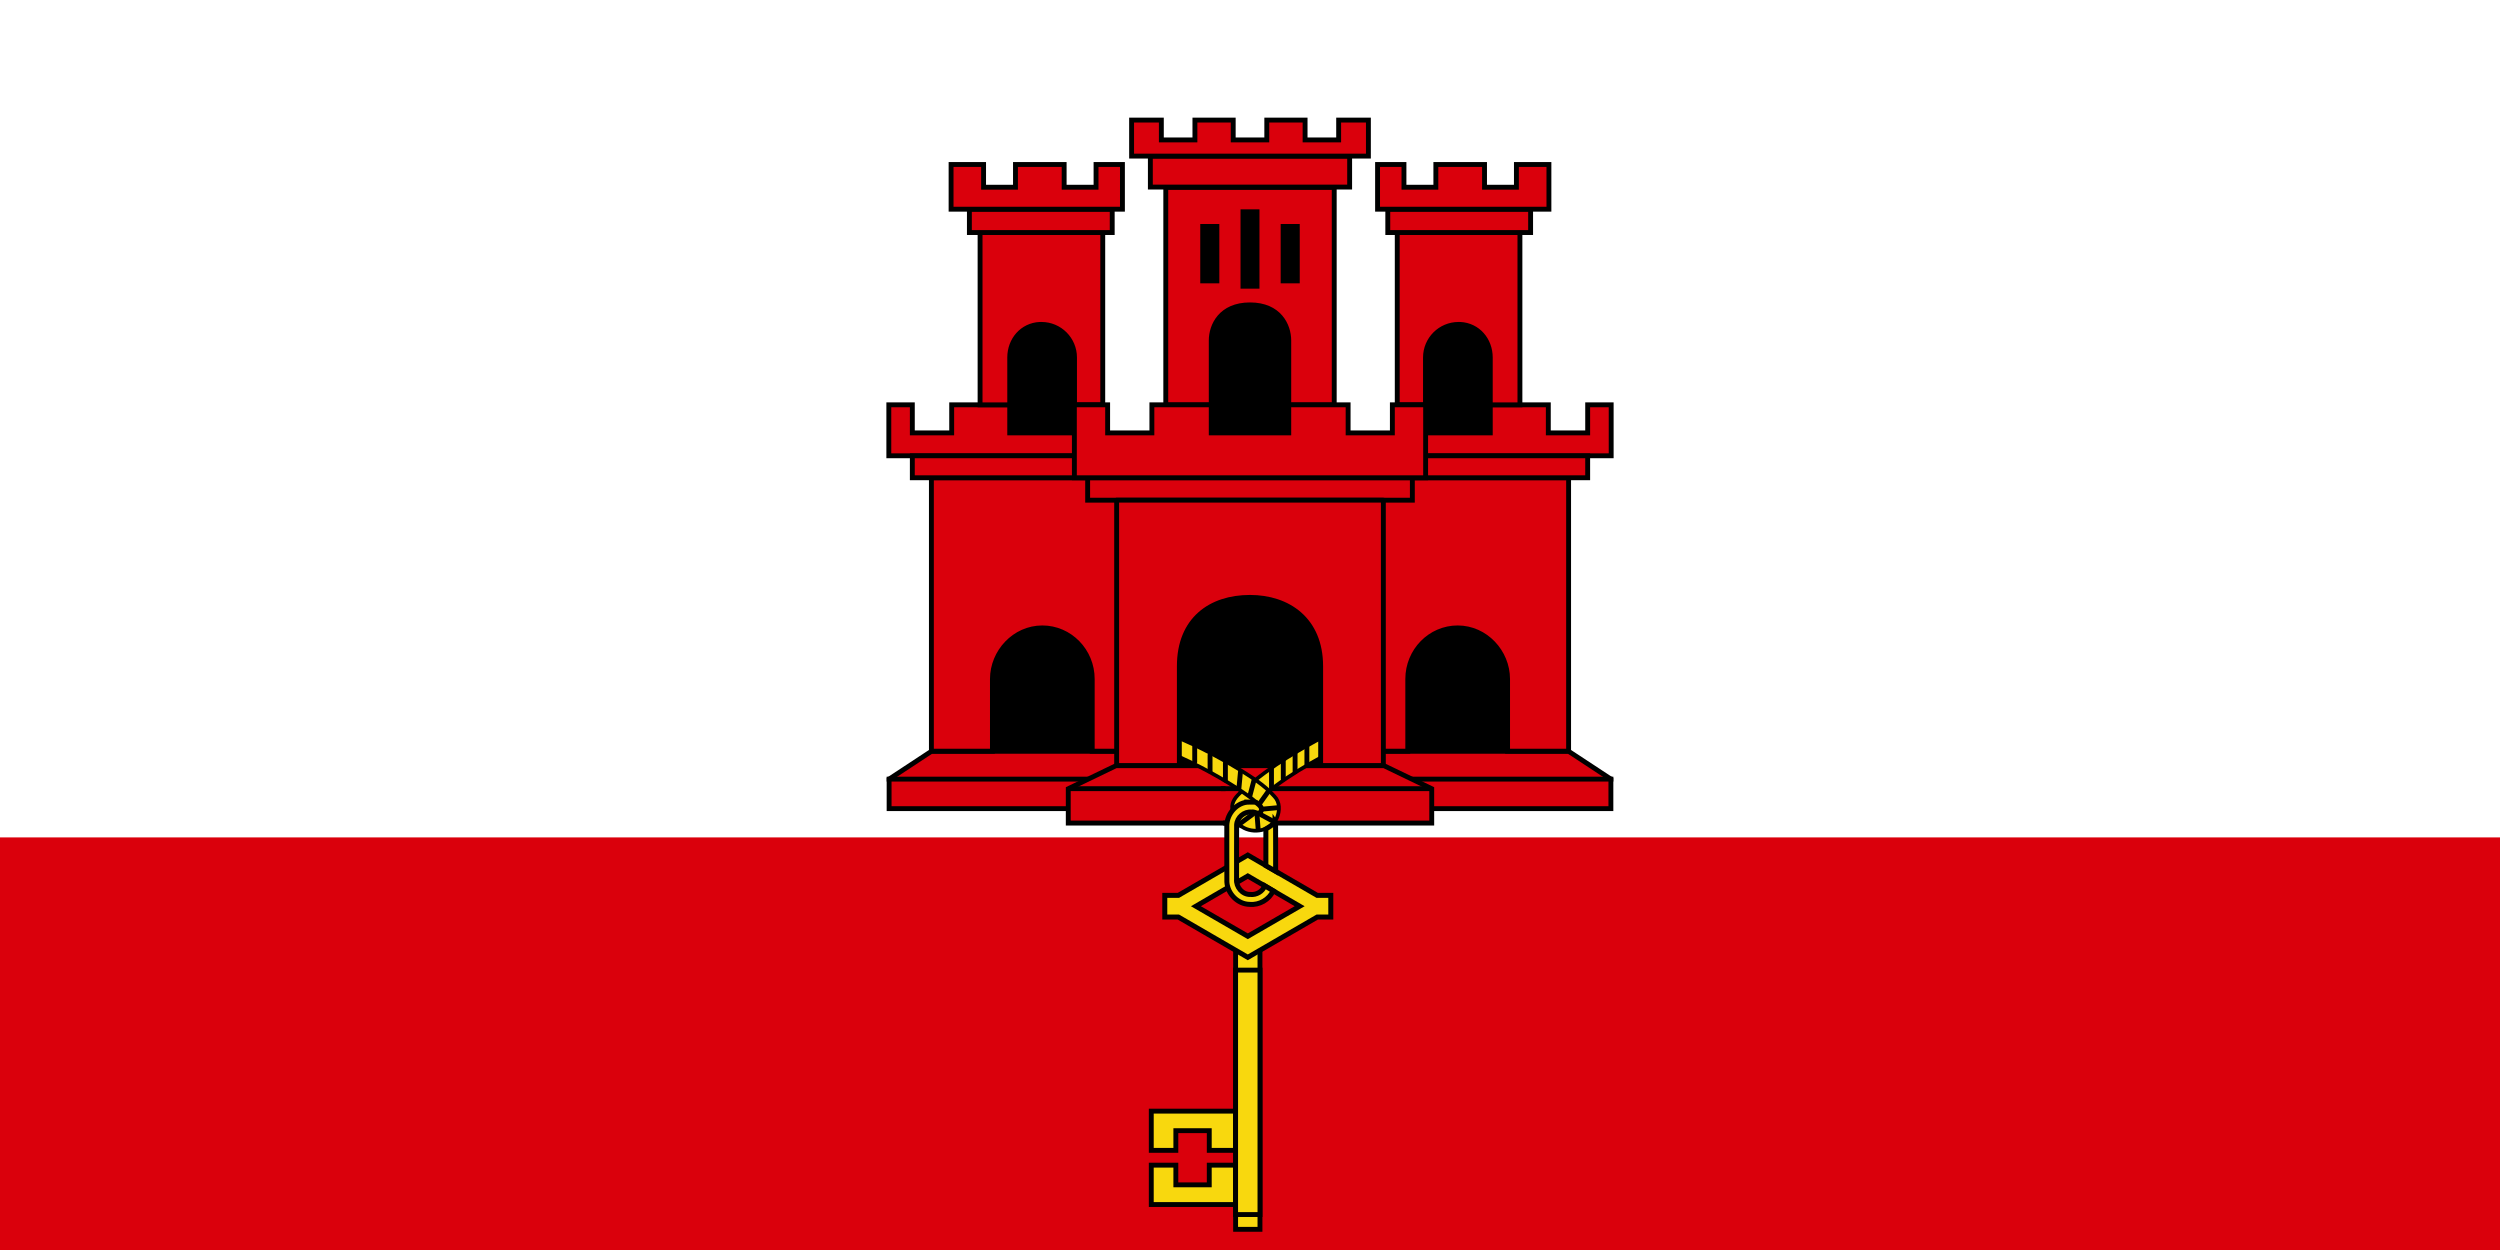
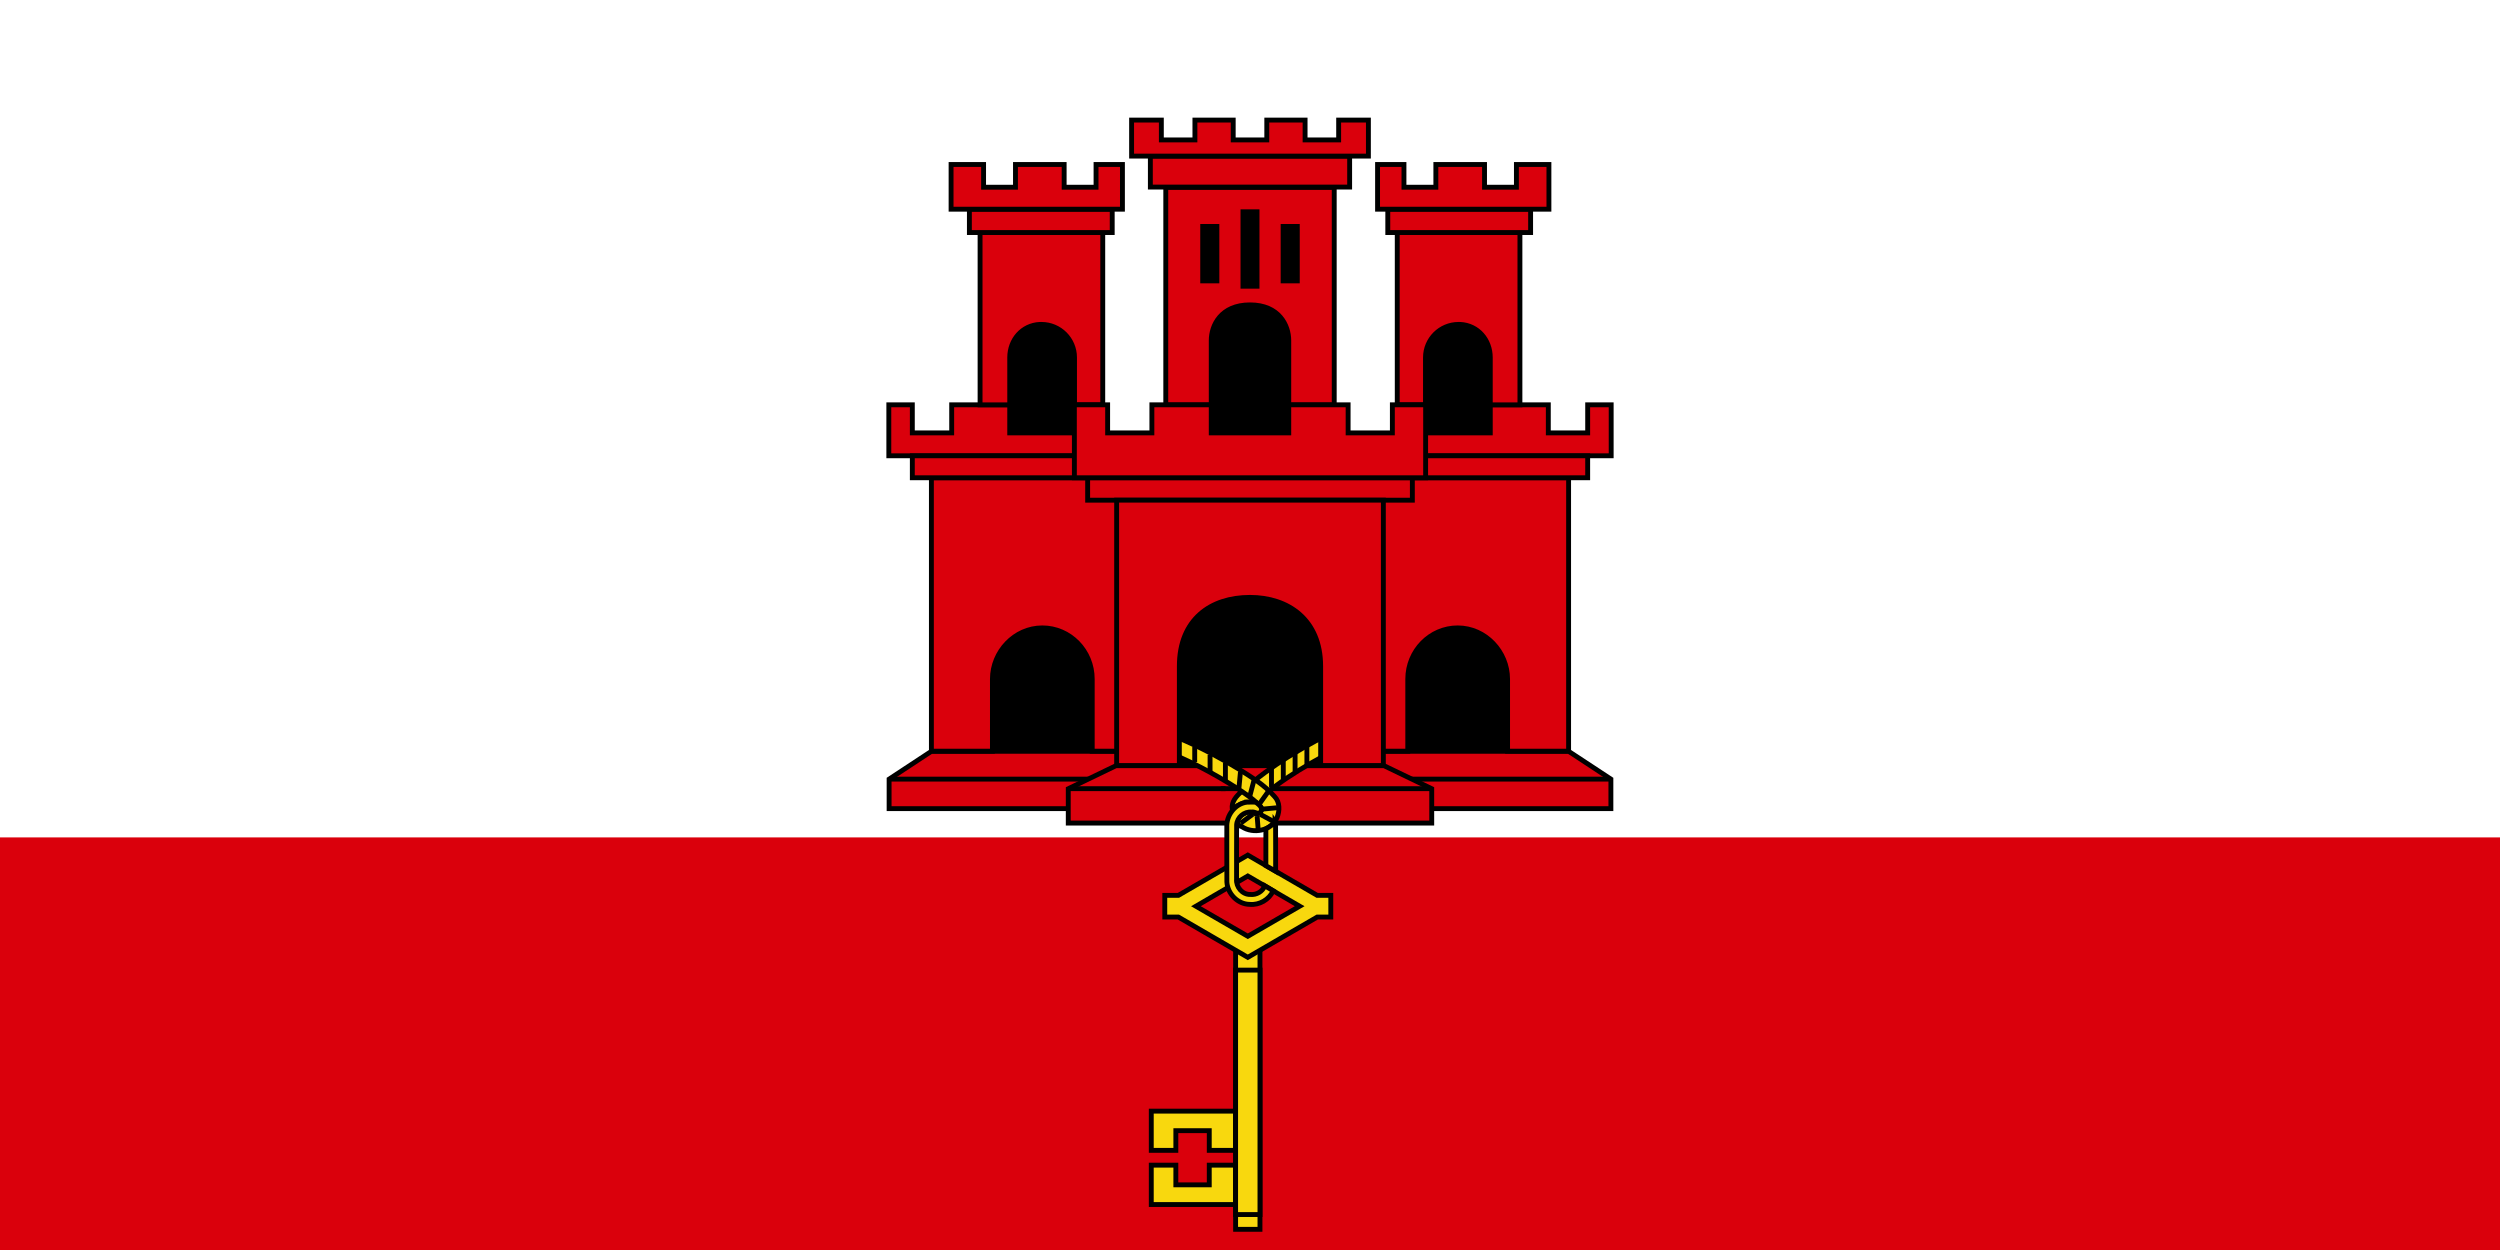
<svg xmlns="http://www.w3.org/2000/svg" xmlns:xlink="http://www.w3.org/1999/xlink" viewBox="0 0 512 256">
  <rect fill="#da000c" width="512" height="256" />
  <rect fill="#fff" width="512" height="171.5" />
  <g stroke="#000">
-     <g id="castle_half" fill="#da000c" stroke-linecap="square">
+     <g id="castle_half" fill="#da000c" strokeLinecap="square">
      <rect fill="#000" stroke="none" width="64" height="43.993" x="196.571" y="116.303" />
      <path d="M229.819,153.865H190.75L182.09,159.564V165.604H229.819" />
      <path d="M213.469,128.594C219.094,128.594 223.688,133.283 223.688,139.062V153.844H231.031V97.844H190.75V153.844H203.25V139.062C203.25,133.509 207.765,128.594 213.469,128.594z" />
      <rect fill="#000" stroke="none" width="18.523" height="33.959" x="204.528" y="59.962" />
      <path d="M223,88.656H206.791V82.906H194.906V88.656H186.844V82.906H182.031V93.344H223M186.844,93.306H221.814V97.844H186.844z" />
      <path d="M200.719,47.625V82.906H206.791V73.219C206.791,69.589 209.353,66.619 212.938,66.438C213.053,66.432 213.164,66.438 213.281,66.438C217.028,66.437 220.062,69.472 220.062,73.219V82.906H225.844V47.625z" />
      <path d="M198.531,42.844V47.625H227.781V42.844z" />
      <path d="M194.781,33.688V42.844H229.875V33.688H224.469V38.344H217.938V33.688H207.969V38.344H201.438V33.688z" />
      <path d="M182.09,159.564H230" />
      <path d="M261,156.812H228.562L218.781,161.531V168.562H261" />
-       <path stroke-linecap="butt" d="M218.771,161.519H262" />
+       <path strokeLinecap="butt" d="M218.771,161.519H262" />
    </g>
    <use xlink:href="#castle_half" transform="matrix(-1,0,0,1,512,0)" />
    <g fill="#f8d80e">
-       <g stroke-linecap="round">
-         <path stroke-width="0.768" d="m273.297,150.031c-2.654,0.883-5.053,2.369-7.469,3.753-3.1,1.832-6.107,3.827-8.905,6.099-0.985,0.649-1.929,1.361-2.689,2.273-1.026,0.878-2.065,2.055-1.869,3.513,0.052,0.643,0.874-0.755,1.414-0.823,0.942-0.541,2.084-0.715,3.142-0.471,1.271-1.339,2.91-2.236,4.325-3.406,3.005-2.242,6.237-4.168,9.525-5.961,1.148-0.588,2.301-1.186,3.525-1.602-0.333-1.125-0.667-2.25-1-3.375z" />
+       <g strokeLinecap="round">
+         <path strokeWidth="0.768" d="m273.297,150.031c-2.654,0.883-5.053,2.369-7.469,3.753-3.1,1.832-6.107,3.827-8.905,6.099-0.985,0.649-1.929,1.361-2.689,2.273-1.026,0.878-2.065,2.055-1.869,3.513,0.052,0.643,0.874-0.755,1.414-0.823,0.942-0.541,2.084-0.715,3.142-0.471,1.271-1.339,2.91-2.236,4.325-3.406,3.005-2.242,6.237-4.168,9.525-5.961,1.148-0.588,2.301-1.186,3.525-1.602-0.333-1.125-0.667-2.25-1-3.375z" />
        <path d="M260.4,157.391V161.303" />
        <path d="M262.817,155.685V159.568" />
        <path d="M265.233,154.18V158.038" />
        <path d="M267.65,152.694V156.675" />
-         <path stroke-width="0.768" d="m238.891,150.156c-0.396,1.104-0.792,2.208-1.188,3.312,5.537,2.1,10.809,4.879,15.798,8.06,1.691,1.151,3.467,2.266,4.796,3.846,0.293,0.811-0.514,1.489-1.314,1.244-0.732-0.249-1.454-0.532-2.226-0.004-1.106,0.503-2.106,2.142-0.426,2.691,2.315,1.555,6.082,0.879,7.195-1.845,0.581-1.401,0.619-3.195-0.508-4.345-2.063-2.364-4.797-4.008-7.421-5.672-4.689-2.82-9.573-5.374-14.706-7.288z" />
+         <path strokeWidth="0.768" d="m238.891,150.156c-0.396,1.104-0.792,2.208-1.188,3.312,5.537,2.1,10.809,4.879,15.798,8.06,1.691,1.151,3.467,2.266,4.796,3.846,0.293,0.811-0.514,1.489-1.314,1.244-0.732-0.249-1.454-0.532-2.226-0.004-1.106,0.503-2.106,2.142-0.426,2.691,2.315,1.555,6.082,0.879,7.195-1.845,0.581-1.401,0.619-3.195-0.508-4.345-2.063-2.364-4.797-4.008-7.421-5.672-4.689-2.82-9.573-5.374-14.706-7.288z" />
        <path d="M254.05,158.035 253.737,161.375" />
        <path d="M256.832,159.739 255.97,163.009" />
        <path d="M259.804,162.012 257.996,164.549" />
        <path d="M260.715,168.181 258.105,166.78" />
        <path d="M261.528,165.429 258.533,165.709" />
        <path d="M257.665,169.765 257.46,167.132" />
        <path d="M256.568,166.756 254.095,168.578" />
        <path d="M244.677,152.937V156.052" />
        <path d="M250.963,156.244V159.778" />
        <path d="M247.82,154.593V157.912" />
      </g>
      <path d="M235.781,227.562V235.594H240.812V231.562H247.656V235.594H253.062V227.562zM235.781,238.625V246.688H253.062V238.625H247.656V242.656H240.812V238.625z" />
      <rect width="4.99" height="58.115" x="253.052" y="193.651" />
      <rect width="4.99" height="50.06" x="253.052" y="198.679" />
-       <path stroke-width="1.024" d="M255.547,179.406 266.172,185.594 255.547,191.75 244.922,185.594zM241.328,183.375H238.547V187.812H241.328L255.547,196.062 269.766,187.812H272.547V183.375H269.766L255.547,175.125z" />
-       <path stroke-width="1.024" d="m255.344,164.281c-2.419,0.339-4.226,2.73-4.094,5.134,0.009,3.738-0.018,7.476,0.014,11.213,0.128,2.408,2.232,4.566,4.674,4.588,1.985,0.188,3.979-0.972,4.812-2.78-0.573-0.344-1.146-0.688-1.719-1.031-0.444,1.184-1.723,1.918-2.969,1.781-1.635,0.046-2.959-1.544-2.812-3.134,0.01-3.713-0.019-7.428,0.015-11.141,0.09-1.515,1.535-2.755,3.048-2.6,0.626-0.18,1.487,0.677,1.875-0.062,0.584-0.829-0.414-1.477-0.969-1.937-0.613-0.084-1.254-0.008-1.875-0.032zm5.781,3.906c-0.396,0.746-1.216,1.189-1.875,1.58v7.513c0.667,0.385,1.333,0.771,2,1.156-0.008-3.204,0.015-6.408-0.012-9.612-0.032-0.197-0.008-0.498-0.113-0.638z" />
+       <path strokeWidth="1.024" d="M255.547,179.406 266.172,185.594 255.547,191.75 244.922,185.594zM241.328,183.375H238.547V187.812H241.328L255.547,196.062 269.766,187.812H272.547V183.375H269.766L255.547,175.125z" />
+       <path strokeWidth="1.024" d="m255.344,164.281c-2.419,0.339-4.226,2.73-4.094,5.134,0.009,3.738-0.018,7.476,0.014,11.213,0.128,2.408,2.232,4.566,4.674,4.588,1.985,0.188,3.979-0.972,4.812-2.78-0.573-0.344-1.146-0.688-1.719-1.031-0.444,1.184-1.723,1.918-2.969,1.781-1.635,0.046-2.959-1.544-2.812-3.134,0.01-3.713-0.019-7.428,0.015-11.141,0.09-1.515,1.535-2.755,3.048-2.6,0.626-0.18,1.487,0.677,1.875-0.062,0.584-0.829-0.414-1.477-0.969-1.937-0.613-0.084-1.254-0.008-1.875-0.032zm5.781,3.906c-0.396,0.746-1.216,1.189-1.875,1.58v7.513c0.667,0.385,1.333,0.771,2,1.156-0.008-3.204,0.015-6.408-0.012-9.612-0.032-0.197-0.008-0.498-0.113-0.638z" />
    </g>
    <g fill="#da000c">
      <rect fill="#000" stroke="none" width="29.329" height="53.255" x="240.803" y="38.351" />
      <path d="M238.75,38.375V82.938H248.062V69.719C248.062,66.67 250.015,62.438 256,62.438C261.985,62.438 263.938,66.67 263.938,69.719V82.938H273.25V38.375zM254.562,43.375H257.438V58.625H254.562zM246.312,46.375H249.219V57.531H246.312zM262.781,46.375H265.688V57.531H262.781z" />
      <path d="M235.594,31.969V38.312H276.406V31.969z" />
      <path d="M231.75,24.594V31.969H280.25V24.594H274.156V28.656H267.281V24.594H259.438V28.656H252.562V24.594H244.719V28.656H237.844V24.594z" />
      <path d="M222.75,97.844V102.438H289.25V97.844z" />
      <path d="M220.031,82.906V97.844H291.969V82.906H285.156V88.656H276.094V82.906H263.938V88.656H248.062V82.906H235.906V88.656H226.844V82.906z" />
-       <path stroke-linejoin="round" d="M228.688,102.438V156.781H241.531V136.438C241.531,126.855 247.928,122.344 256,122.344C263.759,122.344 270.469,126.855 270.469,136.438V156.781H283.312V102.438z" />
+       <path strokeLinejoin="round" d="M228.688,102.438V156.781H241.531V136.438C241.531,126.855 247.928,122.344 256,122.344C263.759,122.344 270.469,126.855 270.469,136.438V156.781H283.312V102.438z" />
    </g>
  </g>
</svg>
